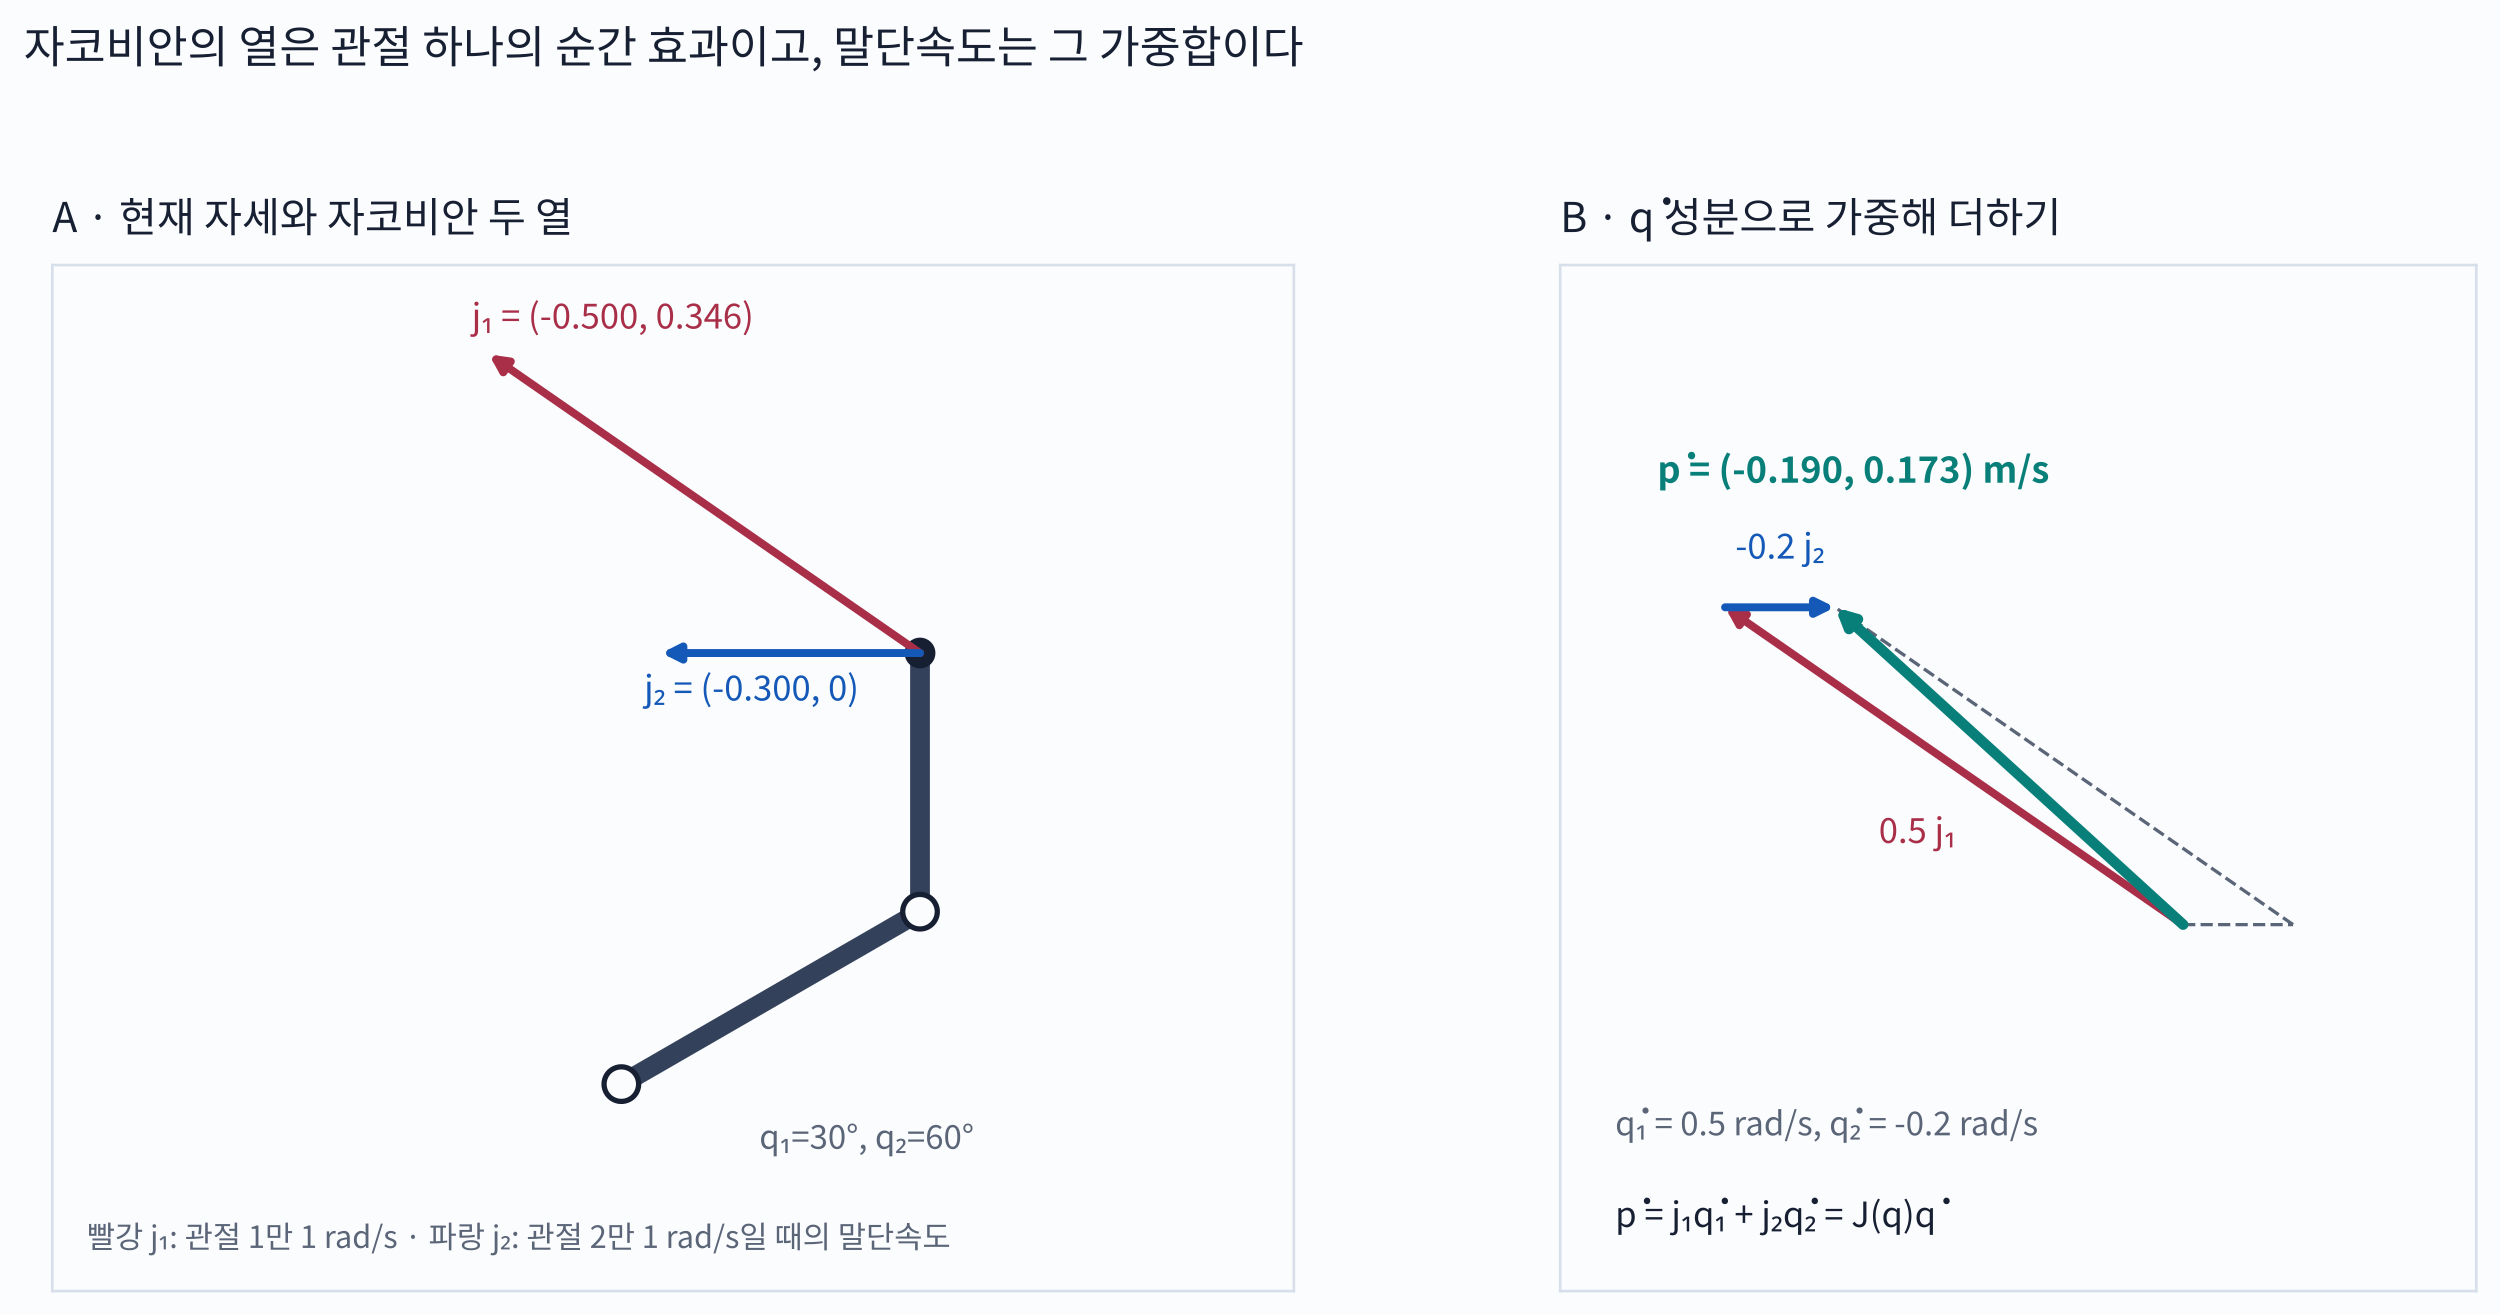
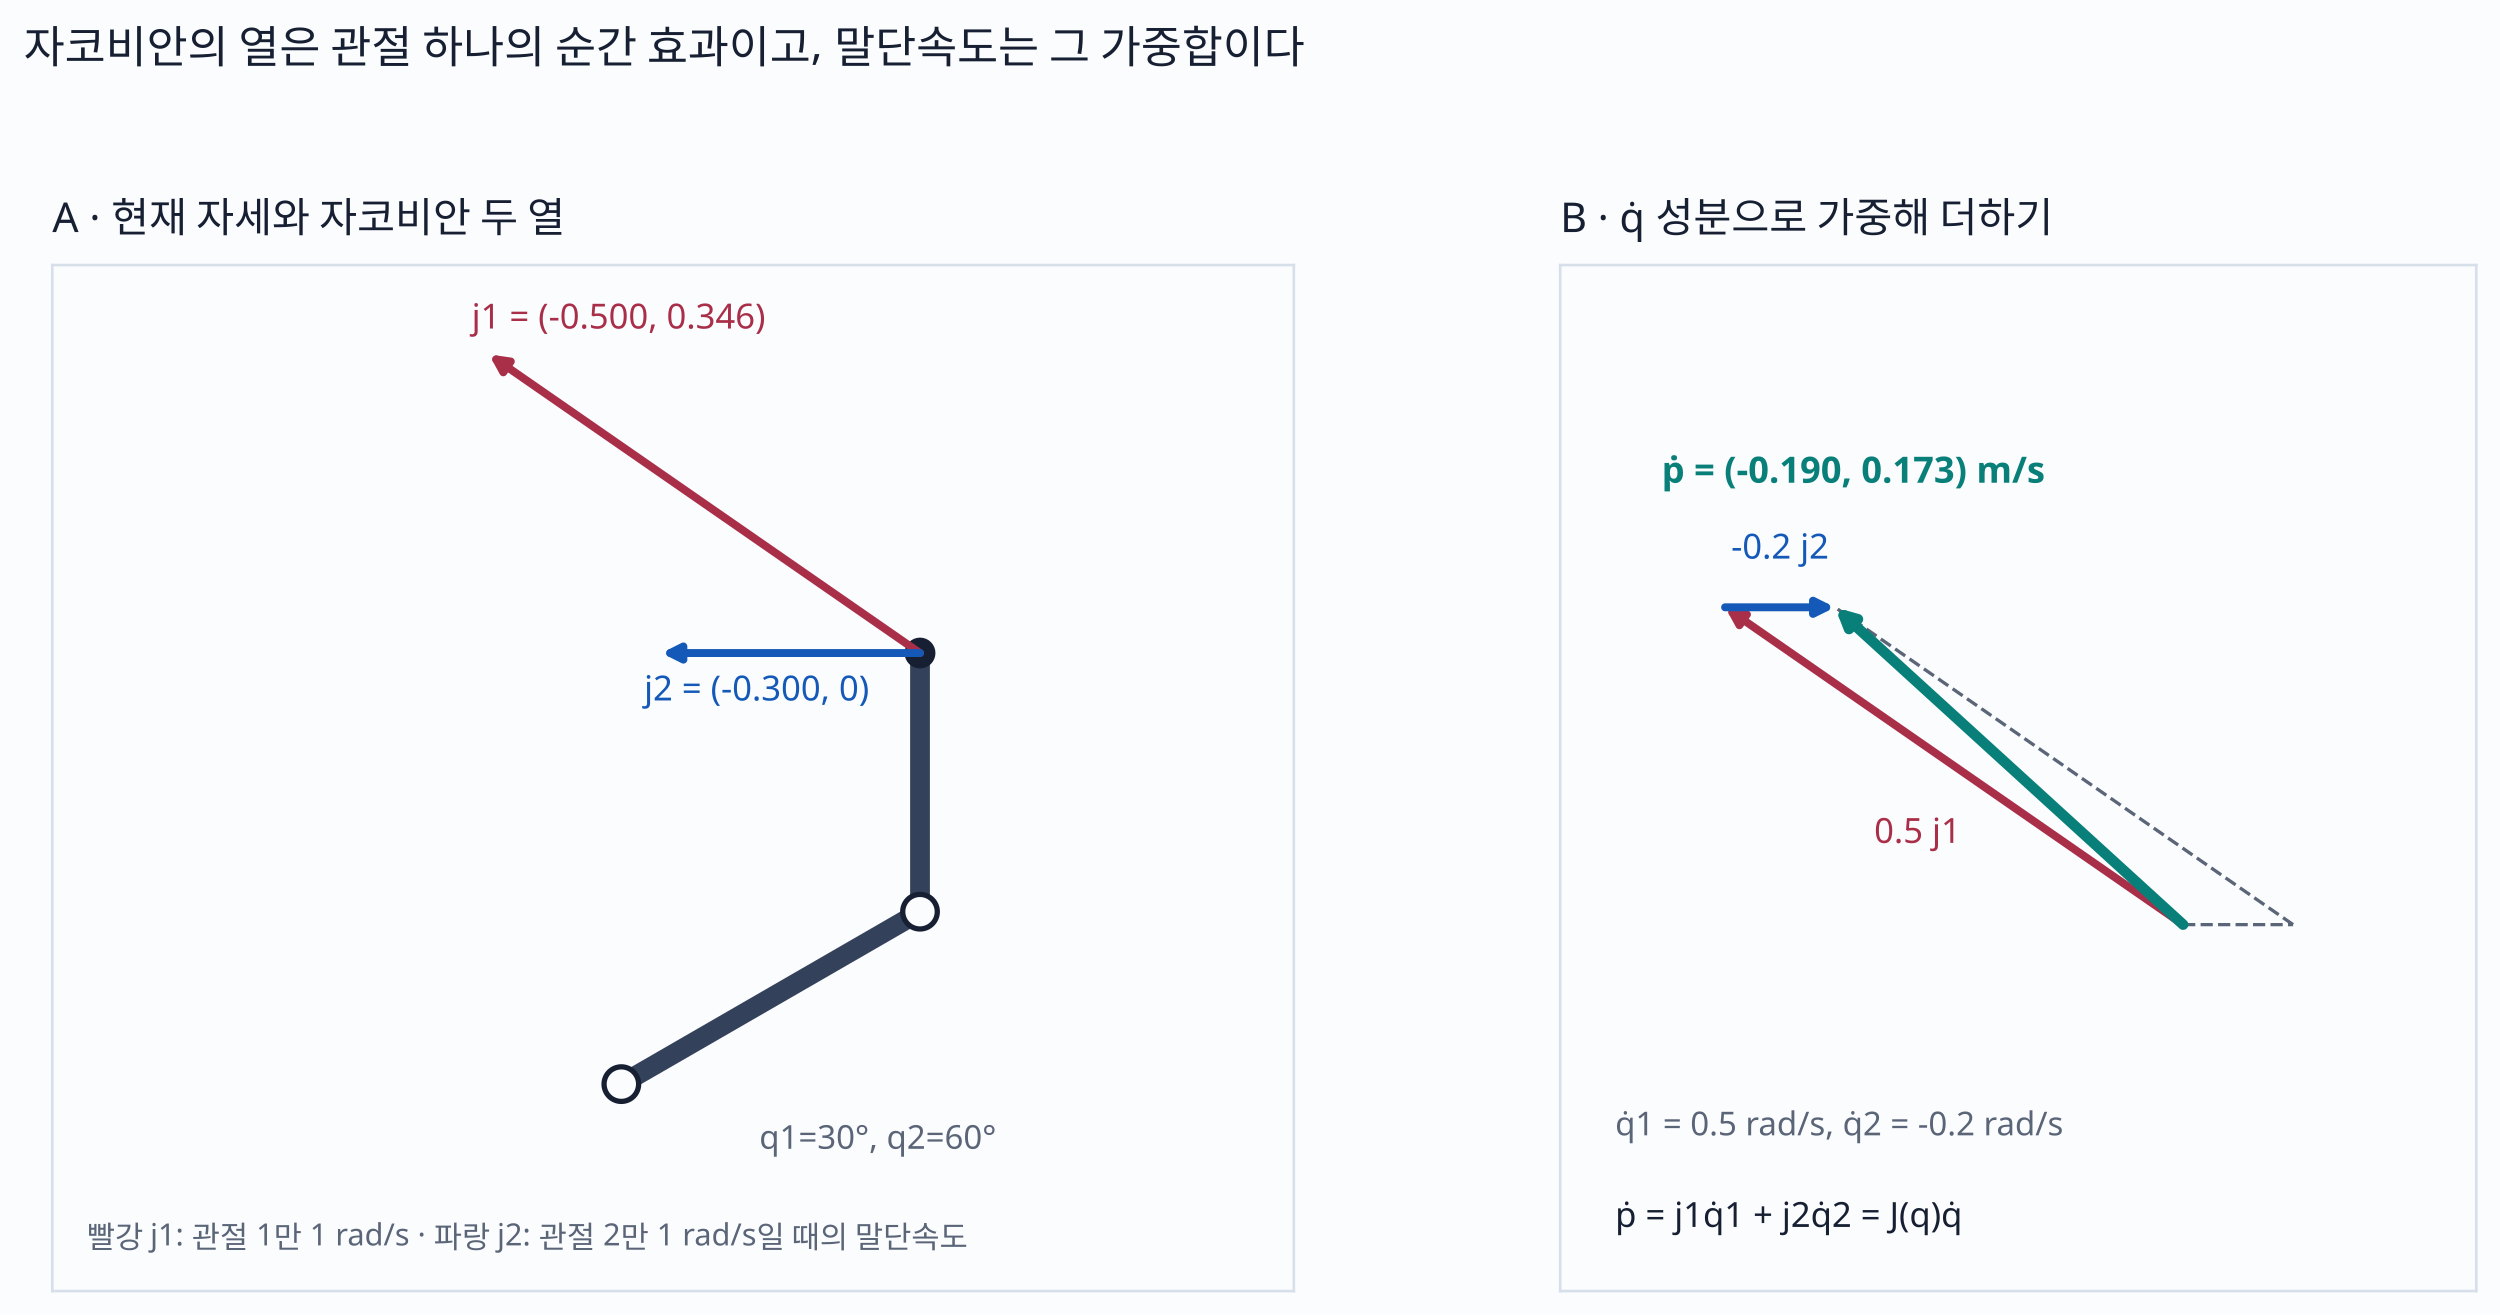
<svg xmlns="http://www.w3.org/2000/svg" xmlns:xlink="http://www.w3.org/1999/xlink" width="758.176pt" height="398.736pt" viewBox="0 0 758.176 398.736" version="1.1" role="img" aria-labelledby="jacobian-velocity-map-title jacobian-velocity-map-desc">
  <defs>
    <style type="text/css">*{stroke-linejoin: round; stroke-linecap: butt}</style>
  </defs>
  <g id="figure_1">
    <g id="patch_1">
      <path d="M 0 398.736 L 758.176 398.736 L 758.176 0 L 0 0 z " style="fill: #fbfcfe" />
    </g>
    <g id="axes_1">
      <g id="patch_2">
        <path d="M 15.863 391.536 L 392.383 391.536 L 392.383 80.384 L 15.863 80.384 z " style="fill: #fbfcfe" />
      </g>
      <g id="matplotlib.axis_1" />
      <g id="matplotlib.axis_2" />
      <g id="line2d_1">
        <path d="M 188.435 328.783 L 279.012 276.488 " clip-path="url(#p66b9412767)" style="fill: none; stroke: #34415a; stroke-width: 6; stroke-linecap: round" />
      </g>
      <g id="line2d_2">
        <path d="M 279.012 276.488 L 279.012 198.047 " clip-path="url(#p66b9412767)" style="fill: none; stroke: #34415a; stroke-width: 6; stroke-linecap: round" />
      </g>
      <g id="patch_3">
        <path d="M 15.863 391.536 L 15.863 80.384 " style="fill: none; stroke: #d7dfeb; stroke-width: 0.8; stroke-linejoin: miter; stroke-linecap: square" />
      </g>
      <g id="patch_4">
        <path d="M 392.383 391.536 L 392.383 80.384 " style="fill: none; stroke: #d7dfeb; stroke-width: 0.8; stroke-linejoin: miter; stroke-linecap: square" />
      </g>
      <g id="patch_5">
        <path d="M 15.863 391.536 L 392.383 391.536 " style="fill: none; stroke: #d7dfeb; stroke-width: 0.8; stroke-linejoin: miter; stroke-linecap: square" />
      </g>
      <g id="patch_6">
        <path d="M 15.863 80.384 L 392.383 80.384 " style="fill: none; stroke: #d7dfeb; stroke-width: 0.8; stroke-linejoin: miter; stroke-linecap: square" />
      </g>
      <g id="PathCollection_1">
        <defs>
          <path id="m11b695b181" d="M 0 5.244 C 1.391 5.244 2.725 4.691 3.708 3.708 C 4.691 2.725 5.244 1.391 5.244 0 C 5.244 -1.391 4.691 -2.725 3.708 -3.708 C 2.725 -4.691 1.391 -5.244 0 -5.244 C -1.391 -5.244 -2.725 -4.691 -3.708 -3.708 C -4.691 -2.725 -5.244 -1.391 -5.244 0 C -5.244 1.391 -4.691 2.725 -3.708 3.708 C -2.725 4.691 -1.391 5.244 0 5.244 z " style="stroke: #172033; stroke-width: 1.6" />
        </defs>
        <g clip-path="url(#p66b9412767)">
          <use xlink:href="#m11b695b181" x="188.435" y="328.783" style="fill: #fbfcfe; stroke: #172033; stroke-width: 1.6" />
        </g>
      </g>
      <g id="PathCollection_2">
        <g clip-path="url(#p66b9412767)">
          <use xlink:href="#m11b695b181" x="279.012" y="276.488" style="fill: #fbfcfe; stroke: #172033; stroke-width: 1.6" />
        </g>
      </g>
      <g id="PathCollection_3">
        <defs>
          <path id="m3c4117a032" d="M 0 4.183 C 1.109 4.183 2.174 3.743 2.958 2.958 C 3.743 2.174 4.183 1.109 4.183 0 C 4.183 -1.109 3.743 -2.174 2.958 -2.958 C 2.174 -3.743 1.109 -4.183 0 -4.183 C -1.109 -4.183 -2.174 -3.743 -2.958 -2.958 C -3.743 -2.174 -4.183 -1.109 -4.183 0 C -4.183 1.109 -3.743 2.174 -2.958 2.958 C -2.174 3.743 -1.109 4.183 0 4.183 z " style="stroke: #172033" />
        </defs>
        <g clip-path="url(#p66b9412767)">
          <use xlink:href="#m3c4117a032" x="279.012" y="198.047" style="fill: #172033; stroke: #172033" />
        </g>
      </g>
      <g id="text_1">
-         <text style="font-size: 10.5px; font-family: 'Noto Sans CJK KR'; text-anchor: start; fill: #a92f49" x="143.046" y="99.626" transform="rotate(-0 143.0461 99.62594)">j₁ = (-0.500, 0.346)</text>
+         <text style="font-size: 10.5px; font-family: 'Atlas Sans KR'; text-anchor: start; fill: #a92f49" x="143.046" y="99.626" transform="rotate(-0 143.0461 99.62594)">j1 = (-0.500, 0.346)</text>
      </g>
      <g id="text_2">
-         <text style="font-size: 10.5px; font-family: 'Noto Sans CJK KR'; text-anchor: start; fill: #1459b8" x="195.34" y="212.428" transform="rotate(-0 195.3405 212.4276)">j₂ = (-0.300, 0)</text>
+         <text style="font-size: 10.5px; font-family: 'Atlas Sans KR'; text-anchor: start; fill: #1459b8" x="195.34" y="212.428" transform="rotate(-0 195.3405 212.4276)">j2 = (-0.300, 0)</text>
      </g>
      <g id="text_3">
-         <text style="font-size: 10px; font-family: 'Noto Sans CJK KR'; text-anchor: start; fill: #5b6578" x="230.27" y="348.393" transform="rotate(-0 230.2705 348.3931)">q₁=30°, q₂=60°</text>
+         <text style="font-size: 10px; font-family: 'Atlas Sans KR'; text-anchor: start; fill: #5b6578" x="230.27" y="348.393" transform="rotate(-0 230.2705 348.3931)">q1=30°, q2=60°</text>
      </g>
      <g id="text_4">
-         <text style="font-size: 9.3px; font-family: 'Noto Sans CJK KR'; text-anchor: start; fill: #5b6578" x="26.322" y="378.462" transform="rotate(-0 26.32227 378.4624)">빨강 j₁: 관절 1만 1 rad/s · 파랑 j₂: 관절 2만 1 rad/s일 때의 말단속도</text>
+         <text style="font-size: 9.3px; font-family: 'Atlas Sans KR'; text-anchor: start; fill: #5b6578" x="26.322" y="378.462" transform="rotate(-0 26.32227 378.4624)">빨강 j1: 관절 1만 1 rad/s · 파랑 j2: 관절 2만 1 rad/s일 때의 말단속도</text>
      </g>
      <g id="text_5">
-         <text style="font-size: 12.5px; font-family: 'Noto Sans CJK KR'; text-anchor: start; fill: #172033" x="15.863" y="70.384" transform="rotate(-0 15.86339 70.38425)">A · 현재 자세와 자코비안 두 열</text>
+         <text style="font-size: 12.5px; font-family: 'Atlas Sans KR'; text-anchor: start; fill: #172033" x="15.863" y="70.384" transform="rotate(-0 15.86339 70.38425)">A · 현재 자세와 자코비안 두 열</text>
      </g>
      <g id="patch_7">
        <path d="M 279.012 198.047 Q 213.644 152.758 150.481 108.998 " style="fill: none; stroke: #a92f49; stroke-width: 2.4; stroke-linecap: round" />
        <path d="M 152.63 112.92 L 150.481 108.998 L 154.908 109.632 z " style="fill: #a92f49; stroke: #a92f49; stroke-width: 2.4; stroke-linecap: round" />
      </g>
      <g id="patch_8">
        <path d="M 279.012 198.047 Q 239.791 198.047 203.253 198.047 " style="fill: none; stroke: #1459b8; stroke-width: 2.4; stroke-linecap: round" />
        <path d="M 207.253 200.047 L 203.253 198.047 L 207.253 196.047 z " style="fill: #1459b8; stroke: #1459b8; stroke-width: 2.4; stroke-linecap: round" />
      </g>
    </g>
    <g id="axes_2">
      <g id="patch_9">
        <path d="M 473.162 391.536 L 750.976 391.536 L 750.976 80.384 L 473.162 80.384 z " style="fill: #fbfcfe" />
      </g>
      <g id="line2d_3">
        <path d="M 695.413 280.41 L 556.506 184.173 " clip-path="url(#p8a84aa7c72)" style="fill: none; stroke-dasharray: 3.7,1.6; stroke-dashoffset: 0; stroke: #5b6578" />
      </g>
      <g id="line2d_4">
        <path d="M 662.075 280.41 L 695.413 280.41 " clip-path="url(#p8a84aa7c72)" style="fill: none; stroke-dasharray: 3.7,1.6; stroke-dashoffset: 0; stroke: #5b6578" />
      </g>
      <g id="matplotlib.axis_3" />
      <g id="matplotlib.axis_4" />
      <g id="patch_10">
        <path d="M 473.162 391.536 L 473.162 80.384 " style="fill: none; stroke: #d7dfeb; stroke-width: 0.8; stroke-linejoin: miter; stroke-linecap: square" />
      </g>
      <g id="patch_11">
        <path d="M 750.976 391.536 L 750.976 80.384 " style="fill: none; stroke: #d7dfeb; stroke-width: 0.8; stroke-linejoin: miter; stroke-linecap: square" />
      </g>
      <g id="patch_12">
        <path d="M 473.162 391.536 L 750.976 391.536 " style="fill: none; stroke: #d7dfeb; stroke-width: 0.8; stroke-linejoin: miter; stroke-linecap: square" />
      </g>
      <g id="patch_13">
        <path d="M 473.162 80.384 L 750.976 80.384 " style="fill: none; stroke: #d7dfeb; stroke-width: 0.8; stroke-linejoin: miter; stroke-linecap: square" />
      </g>
      <g id="text_6">
-         <text style="font-size: 10.5px; font-family: 'Noto Sans CJK KR'; text-anchor: middle; fill: #a92f49" x="581.509" y="255.628" transform="rotate(-0 581.5092 255.6279)">0.5 j₁</text>
+         <text style="font-size: 10.5px; font-family: 'Atlas Sans KR'; text-anchor: middle; fill: #a92f49" x="581.509" y="255.628" transform="rotate(-0 581.5092 255.6279)">0.5 j1</text>
      </g>
      <g id="text_7">
-         <text style="font-size: 10.5px; font-family: 'Noto Sans CJK KR'; text-anchor: middle; fill: #1459b8" x="539.837" y="169.408" transform="rotate(-0 539.8371 169.4076)">-0.2 j₂</text>
+         <text style="font-size: 10.5px; font-family: 'Atlas Sans KR'; text-anchor: middle; fill: #1459b8" x="539.837" y="169.408" transform="rotate(-0 539.8371 169.4076)">-0.2 j2</text>
      </g>
      <g id="text_8">
-         <text style="font-weight: 700; font-size: 11px; font-family: 'Noto Sans CJK KR'; text-anchor: middle; fill: #087f78" x="562.062" y="146.39" transform="rotate(-0 562.0622 146.39)">ṗ = (-0.190, 0.173) m/s</text>
+         <text style="font-weight: 700; font-size: 11px; font-family: 'Atlas Sans KR'; text-anchor: middle; fill: #087f78" x="562.062" y="146.39" transform="rotate(-0 562.0622 146.39)">ṗ = (-0.190, 0.173) m/s</text>
      </g>
      <g id="text_9">
-         <text style="font-size: 10px; font-family: 'Noto Sans CJK KR'; text-anchor: start; fill: #5b6578" x="489.831" y="344.308" transform="rotate(-0 489.8305 344.3076)">q̇₁ = 0.5 rad/s,  q̇₂ = -0.2 rad/s</text>
+         <text style="font-size: 10px; font-family: 'Atlas Sans KR'; text-anchor: start; fill: #5b6578" x="489.831" y="344.308" transform="rotate(-0 489.8305 344.3076)">q̇1 = 0.5 rad/s,  q̇2 = -0.2 rad/s</text>
      </g>
      <g id="text_10">
-         <text style="font-size: 10.5px; font-family: 'Noto Sans CJK KR'; text-anchor: start; fill: #172033" x="489.831" y="372.089" transform="rotate(-0 489.8305 372.089)">ṗ = j₁q̇₁ + j₂q̇₂ = J(q)q̇</text>
+         <text style="font-size: 10.5px; font-family: 'Atlas Sans KR'; text-anchor: start; fill: #172033" x="489.831" y="372.089" transform="rotate(-0 489.8305 372.089)">ṗ = j1q̇1 + j2q̇2 = J(q)q̇</text>
      </g>
      <g id="text_11">
-         <text style="font-size: 12.5px; font-family: 'Noto Sans CJK KR'; text-anchor: start; fill: #172033" x="473.162" y="70.384" transform="rotate(-0 473.1617 70.38425)">B · q̇ 성분으로 가중해 더하기</text>
+         <text style="font-size: 12.5px; font-family: 'Atlas Sans KR'; text-anchor: start; fill: #172033" x="473.162" y="70.384" transform="rotate(-0 473.1617 70.38425)">B · q̇ 성분으로 가중해 더하기</text>
      </g>
      <g id="patch_14">
        <path d="M 662.075 280.41 Q 592.622 232.292 525.374 185.701 " style="fill: none; stroke: #a92f49; stroke-width: 2.4; stroke-linecap: round" />
        <path d="M 527.523 189.623 L 525.374 185.701 L 529.801 186.335 z " style="fill: #a92f49; stroke: #a92f49; stroke-width: 2.4; stroke-linecap: round" />
      </g>
      <g id="patch_15">
        <path d="M 523.168 184.173 Q 539.837 184.173 553.823 184.173 " style="fill: none; stroke: #1459b8; stroke-width: 2.4; stroke-linecap: round" />
        <path d="M 549.823 182.173 L 553.823 184.173 L 549.823 186.173 z " style="fill: #1459b8; stroke: #1459b8; stroke-width: 2.4; stroke-linecap: round" />
      </g>
      <g id="patch_16">
        <path d="M 662.075 280.41 Q 609.291 232.292 559.15 186.583 " style="fill: none; stroke: #087f78; stroke-width: 3.2; stroke-linecap: round" />
        <path d="M 560.759 190.756 L 559.15 186.583 L 563.453 187.8 z " style="fill: #087f78; stroke: #087f78; stroke-width: 3.2; stroke-linecap: round" />
      </g>
    </g>
    <g id="text_12">
-       <text style="font-size: 13.5px; font-family: 'Noto Sans CJK KR'; text-anchor: start; fill: #172033" x="7.2" y="19.08" transform="rotate(-0 7.2 19.08)">자코비안의 열은 관절 하나의 순간 효과이고, 말단속도는 그 가중합이다</text>
+       <text style="font-size: 13.5px; font-family: 'Atlas Sans KR'; text-anchor: start; fill: #172033" x="7.2" y="19.08" transform="rotate(-0 7.2 19.08)">자코비안의 열은 관절 하나의 순간 효과이고, 말단속도는 그 가중합이다</text>
    </g>
  </g>
  <defs>
    <clipPath id="p66b9412767">
      <rect x="15.863" y="80.384" width="376.52" height="311.152" />
    </clipPath>
    <clipPath id="p8a84aa7c72">
      <rect x="473.162" y="80.384" width="277.814" height="311.152" />
    </clipPath>
  </defs>
</svg>
